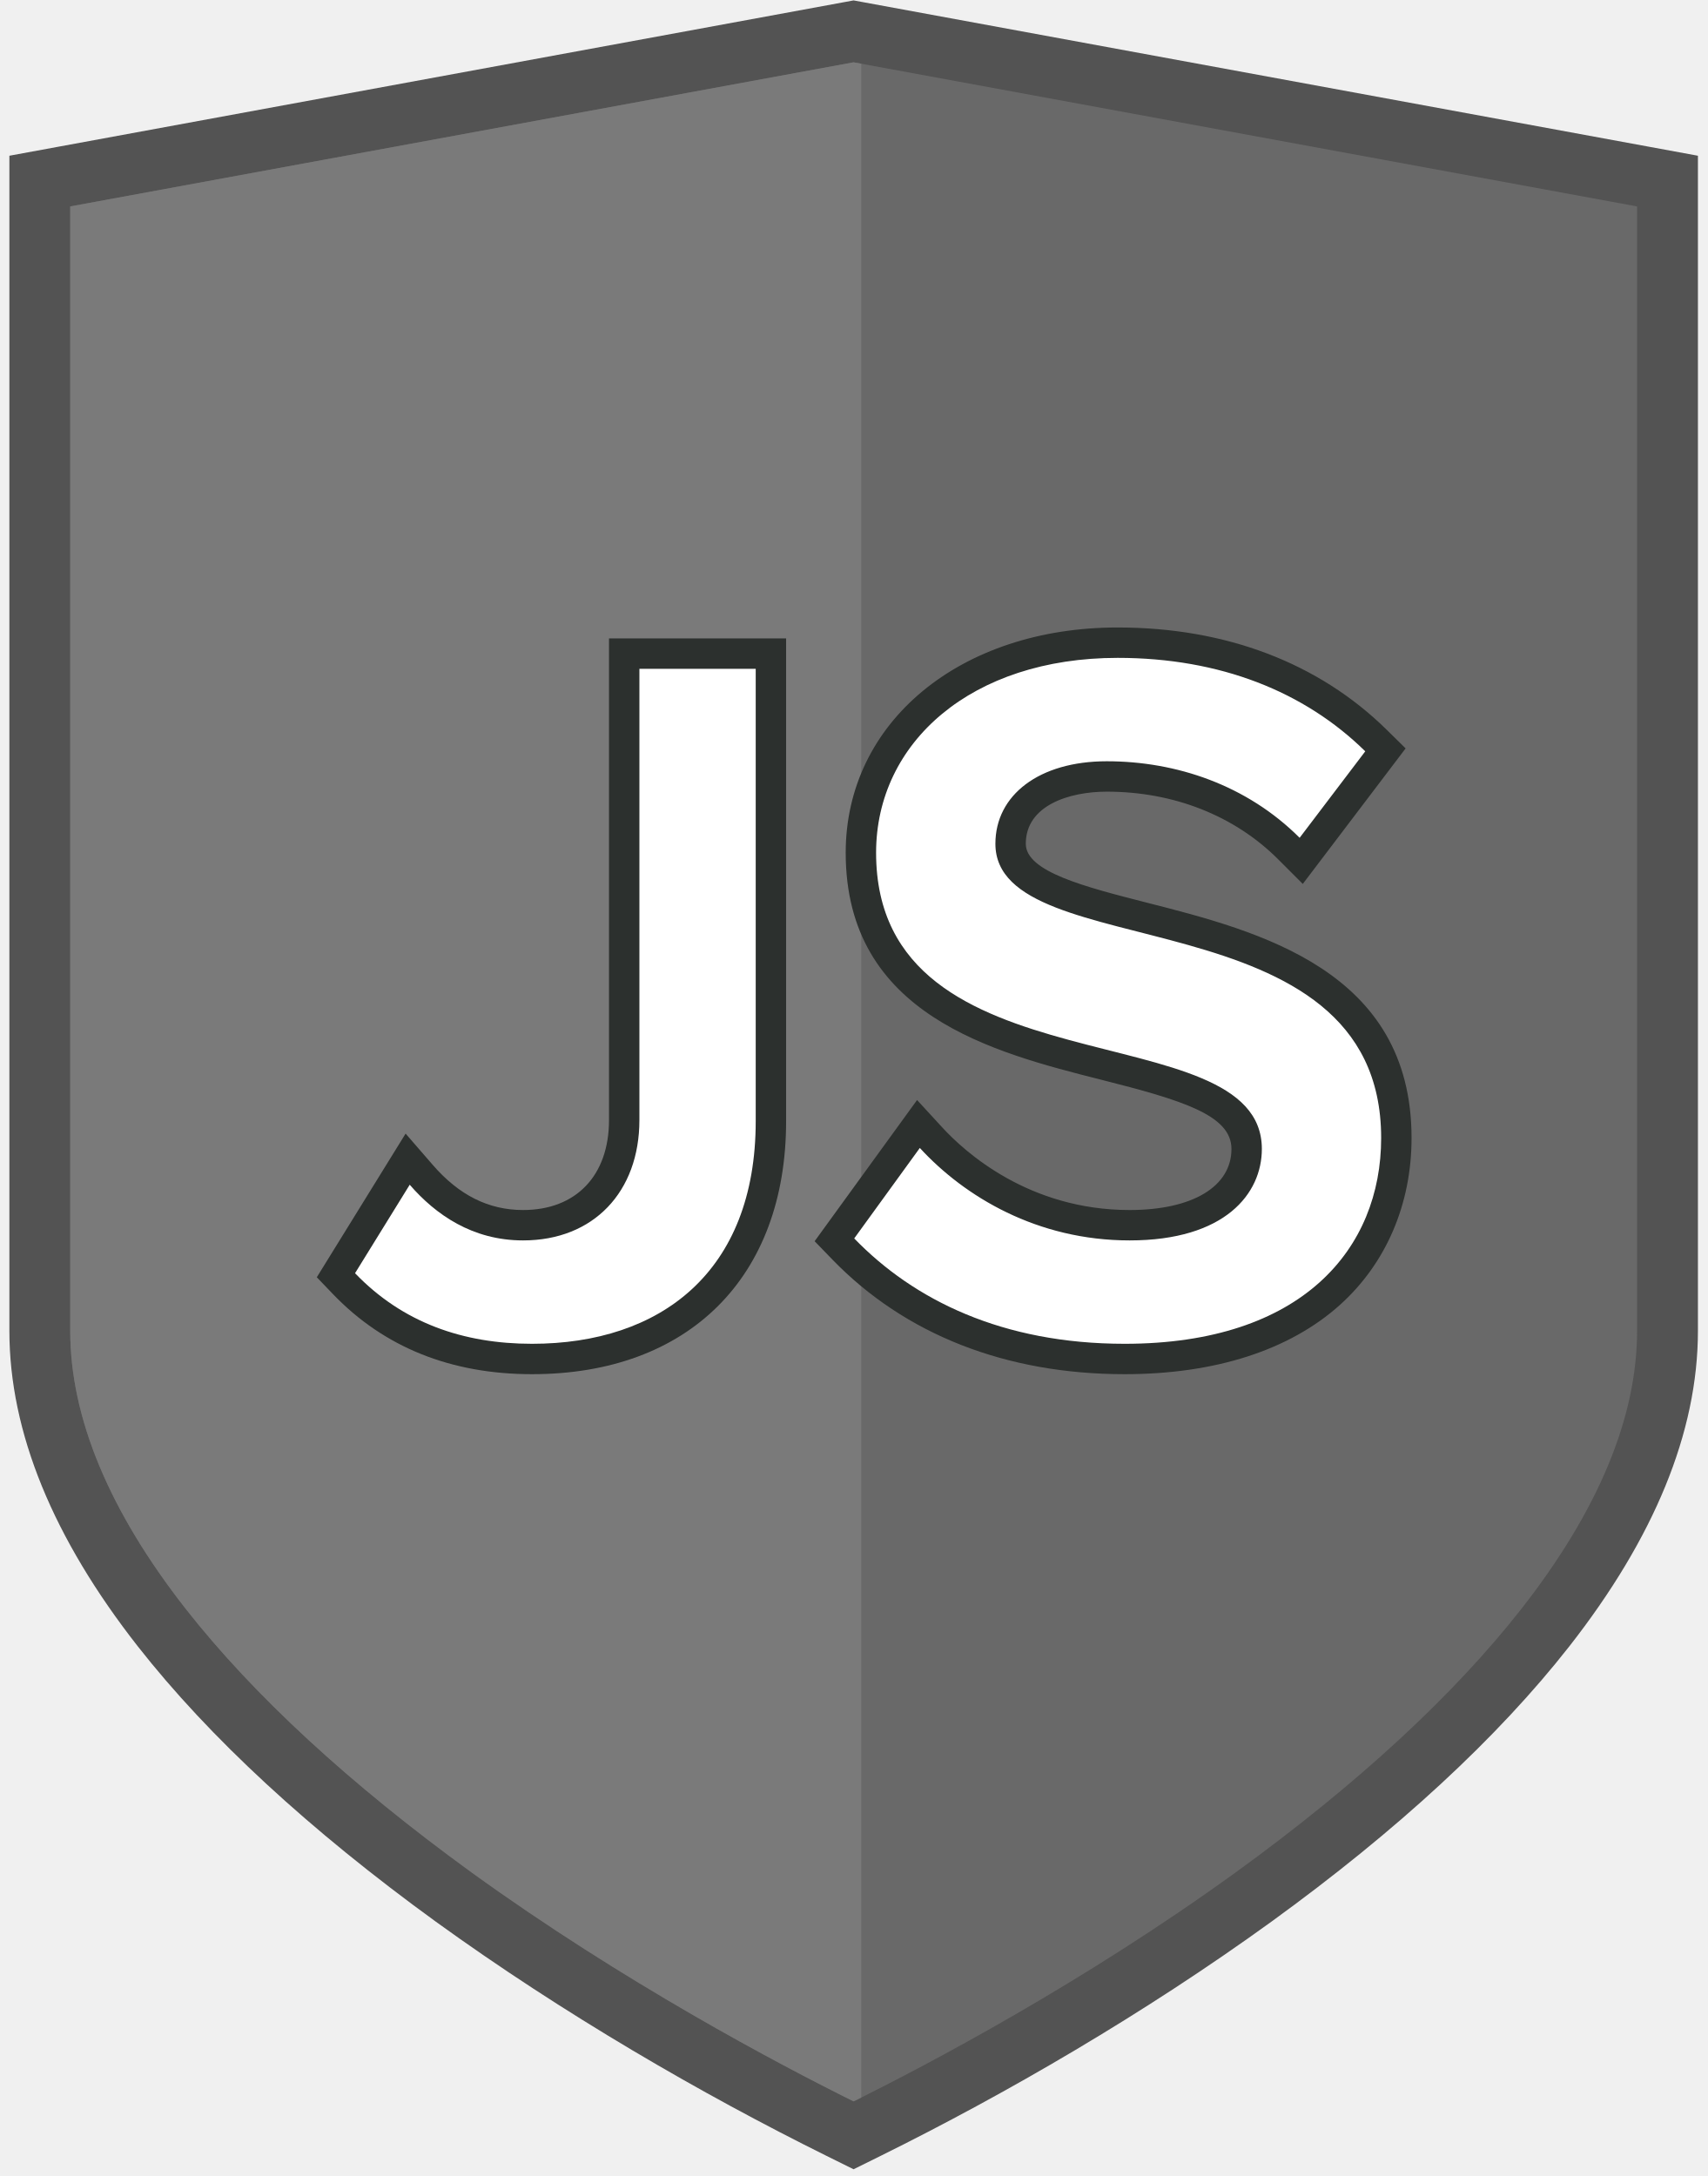
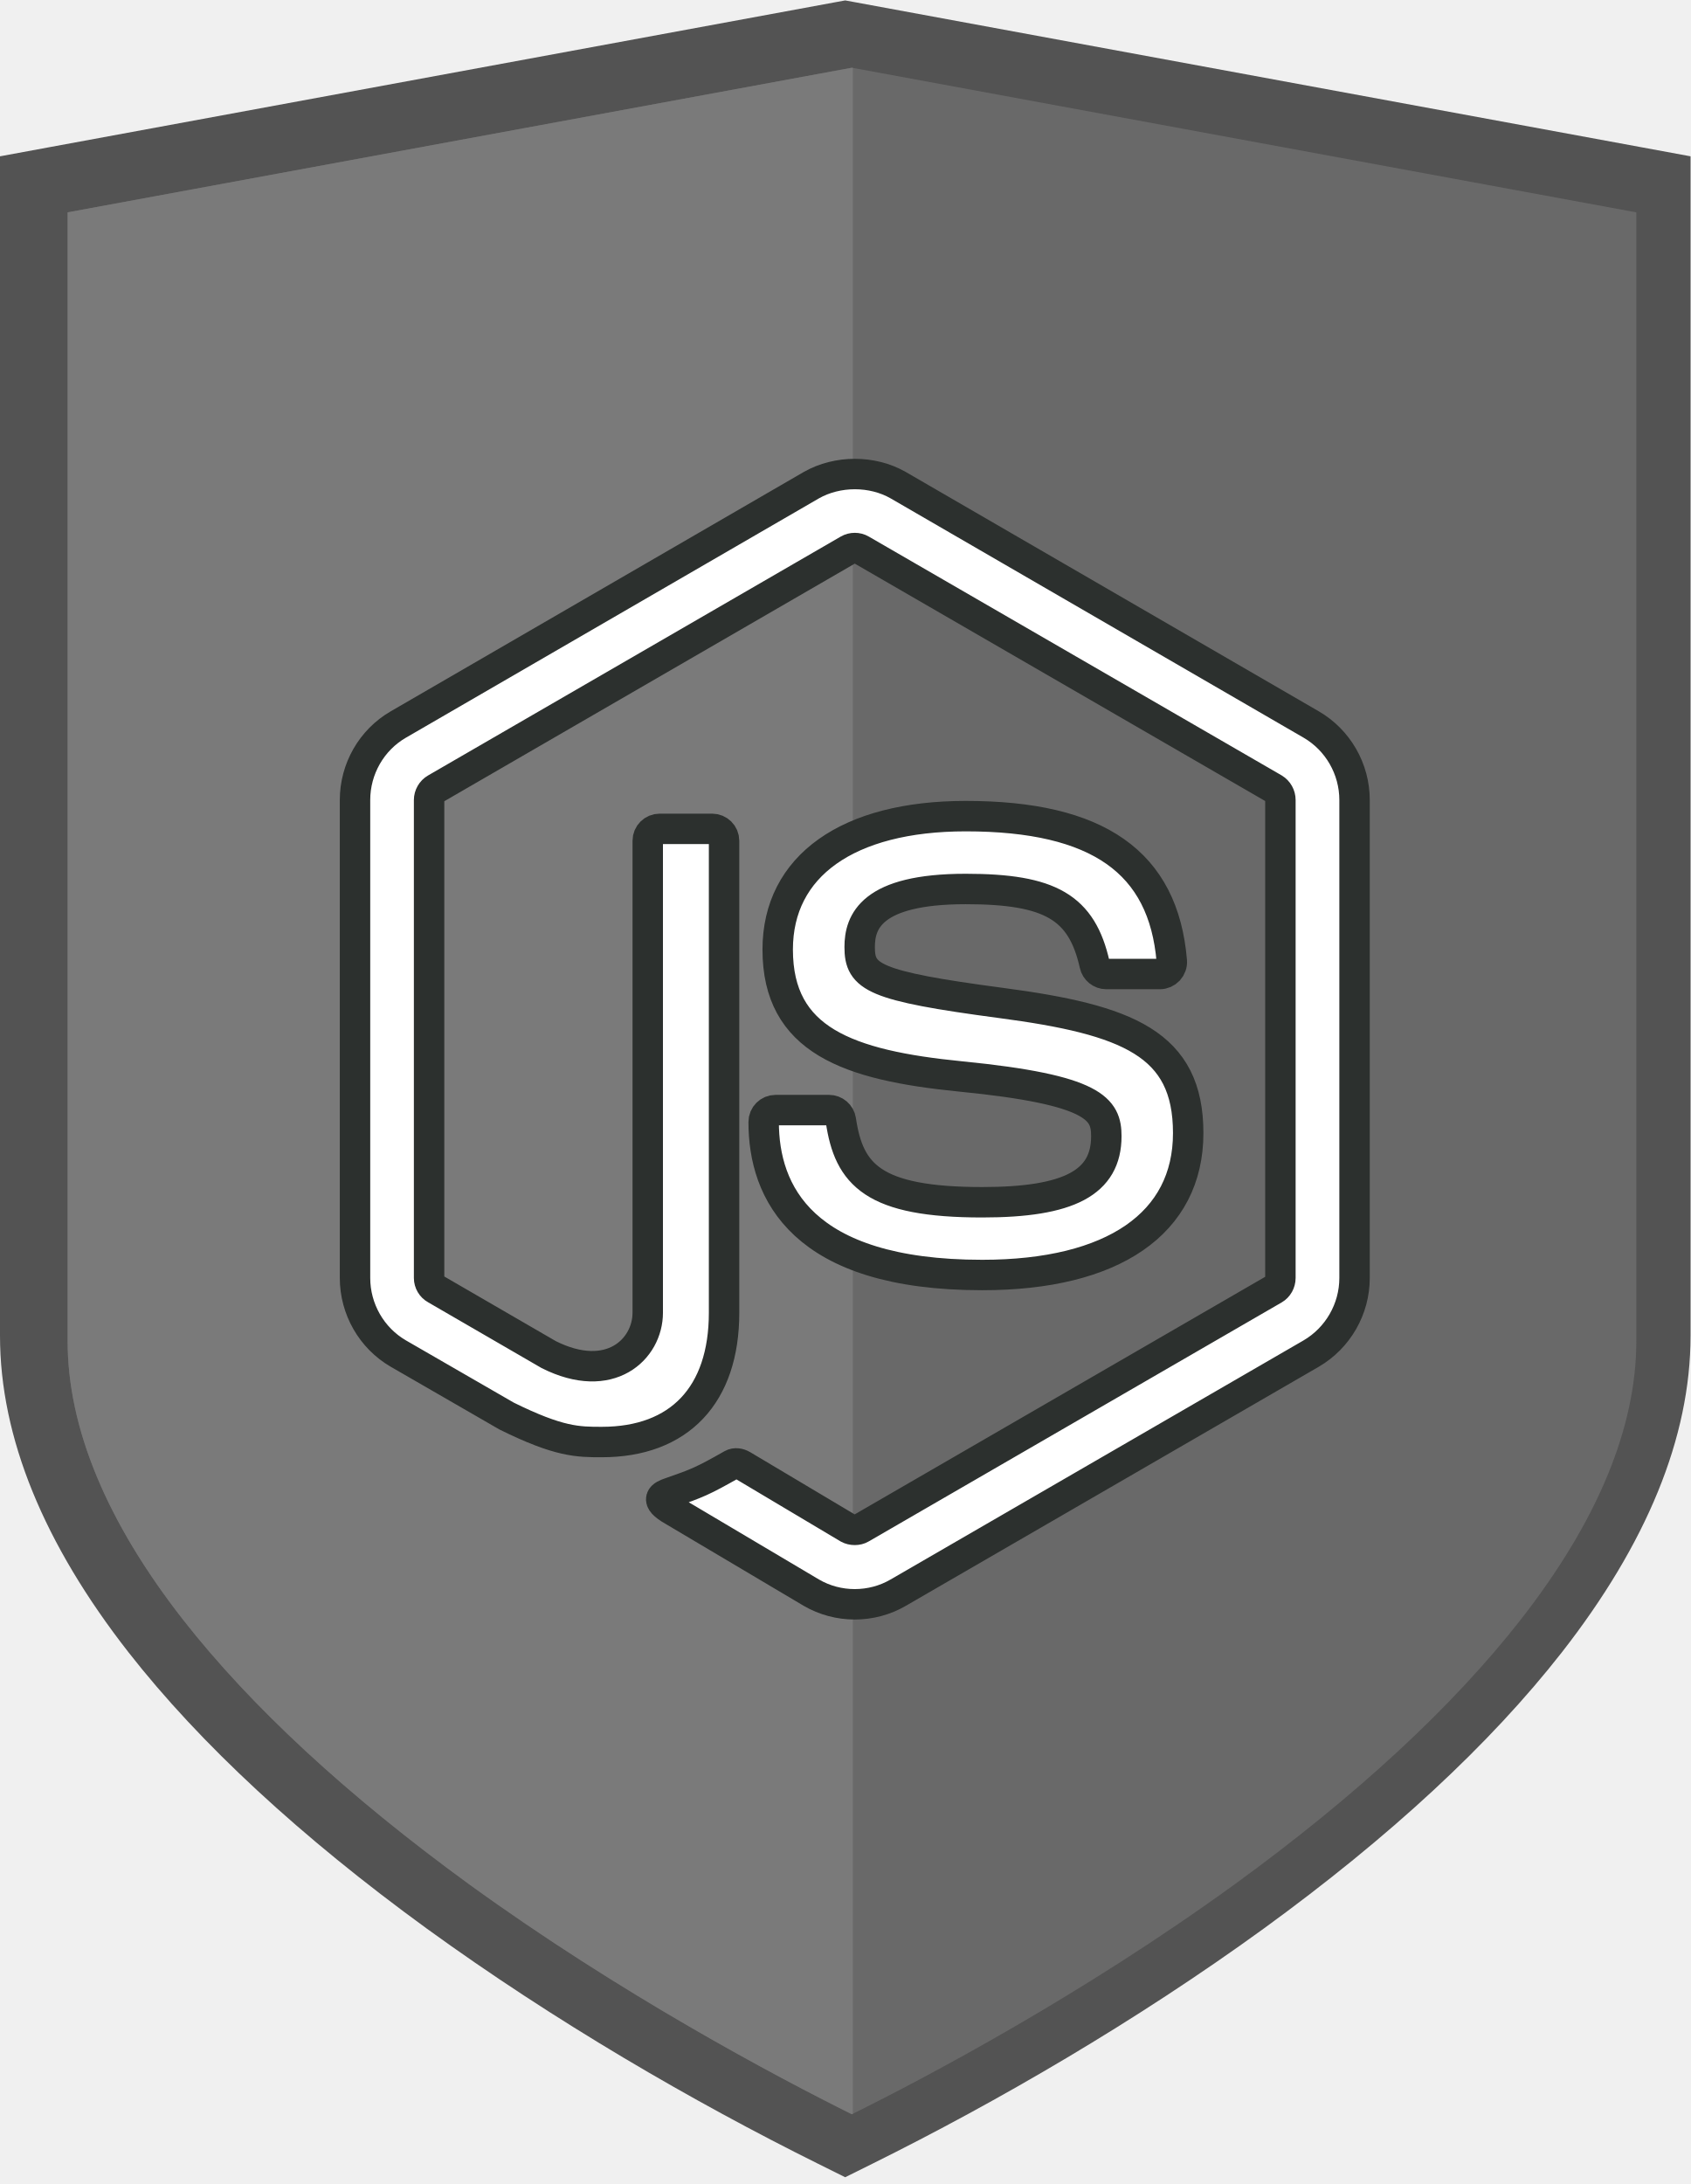
- <svg xmlns="http://www.w3.org/2000/svg" xmlns:xlink="http://www.w3.org/1999/xlink" width="91px" height="116px" viewBox="0 0 91 116" version="1.1">
+ <svg xmlns="http://www.w3.org/2000/svg" xmlns:xlink="http://www.w3.org/1999/xlink" width="72px" height="93px" viewBox="0 0 72 93" version="1.1">
  <defs>
-     <path id="path-1" d="M0,7.76 L0,67.699 C0,72.312 2.066,77.294 6.15,82.514 C9.771,87.13 14.898,91.858 21.386,96.567 C29.487,102.426 37.744,106.789 41.753,108.776 C45.768,106.789 54.026,102.427 62.124,96.567 C68.616,91.859 73.734,87.132 77.353,82.514 C81.441,77.288 83.514,72.313 83.514,67.699 L83.514,7.76 L41.753,0.077 L0,7.76 L0,7.76 Z" />
+     <path id="path-1" d="M2.88,9.043 L2.88,57.098 C2.88,60.796 4.532,64.791 7.8,68.975 C10.697,72.677 14.799,76.467 19.989,80.243 C26.469,84.939 33.075,88.437 36.282,90.03 C39.495,88.437 46.101,84.94 52.579,80.243 C57.773,76.468 61.867,72.678 64.762,68.975 C68.033,64.786 69.691,60.797 69.691,57.098 L69.691,9.043 L36.282,2.884 L2.88,9.043 L2.88,9.043 Z" />
  </defs>
-   <g id="Welcome" stroke="none" stroke-width="1" fill="none" fill-rule="evenodd">
-     <g id="Artboard-13" transform="translate(-920, -483)">
-       <g id="js-off" transform="translate(920.5, 483)">
-         <g id="Group-+-C#-Copy-2">
-           <g id="Group">
-             <path d="M0,11.004 L0,11.004 L0,8.302 L2.657,7.813 L44.409,0.13 L44.996,0.022 L45.583,0.13 L87.343,7.813 L90,8.302 L90,11.004 L90,70.944 C90,76.362 87.653,82.003 83.148,87.761 C79.322,92.644 73.982,97.572 67.268,102.441 C60.446,107.377 53.081,111.64 46.434,114.929 L44.995,115.641 L43.556,114.928 C36.895,111.627 29.548,107.373 22.725,102.439 C16.007,97.562 10.664,92.635 6.84,87.759 C2.344,82.015 0,76.365 0,70.944 L0,11.004 Z" id="Shape" fill="#535353" />
-             <g id="Path-+-Rectangle-216" transform="translate(3.243243, 3.244755)">
-               <mask id="mask-2" fill="white">
-                 <use xlink:href="#path-1" />
-               </mask>
-               <use id="Mask" fill="#696969" xlink:href="#path-1" />
-               <rect id="Rectangle-216" fill="#7A7A7A" mask="url(#mask-2)" x="-42.973" y="-26.769" width="85.135" height="147.636" />
-             </g>
-           </g>
-         </g>
-         <g id="Imported-Layers-Copy" transform="translate(15.5, 33)">
-           <path d="M12.357,39.445 C8.265,39.445 4.895,38.096 2.339,35.434 L1.905,34.981 L5.729,28.794 L6.451,29.627 C7.997,31.41 9.823,32.315 11.88,32.315 C15.154,32.315 17.27,30.115 17.27,26.712 L17.27,1.844 L25.09,1.844 L25.09,26.766 C25.09,34.705 20.33,39.445 12.357,39.445" id="Fill-1" fill="#FFFFFF" />
-           <path d="M24.28,2.653 L24.28,26.766 C24.28,34.82 19.193,38.636 12.357,38.636 C8.7,38.636 5.468,37.523 2.924,34.873 L5.838,30.157 C7.216,31.747 9.177,33.125 11.88,33.125 C15.643,33.125 18.08,30.528 18.08,26.712 L18.08,2.653 L24.28,2.653 M25.9,1.033 L16.46,1.033 L16.46,26.712 C16.46,29.668 14.705,31.505 11.88,31.505 C10.043,31.505 8.467,30.717 7.063,29.096 L5.619,27.431 L0.886,35.089 L1.755,35.995 C4.469,38.822 8.036,40.256 12.357,40.256 C20.711,40.256 25.9,35.087 25.9,26.766 L25.9,1.033" id="Fill-2" fill="#2C302E" />
-           <path d="M43.944,39.445 C37.845,39.445 32.66,37.418 28.948,33.582 L28.475,33.094 L32.954,26.918 L33.624,27.648 C34.913,29.052 38.523,32.315 44.209,32.315 C48.809,32.315 50.447,30.215 50.447,28.249 C50.447,25.858 47.599,24.965 42.908,23.777 C37.106,22.309 29.886,20.481 29.886,12.457 C29.886,5.864 35.514,1.261 43.573,1.261 C49.11,1.261 53.869,3.063 57.336,6.475 L57.844,6.974 L53.355,12.892 L52.698,12.235 C50.22,9.757 46.772,8.392 42.99,8.392 C39.877,8.392 37.865,9.801 37.865,11.98 C37.865,14.102 41.146,14.939 44.945,15.909 C50.951,17.442 58.426,19.351 58.426,27.666 C58.426,33.36 54.622,39.445 43.944,39.445" id="Fill-3" fill="#FFFFFF" />
-           <path d="M43.573,2.07 C49.031,2.07 53.536,3.872 56.769,7.052 L53.271,11.662 C50.462,8.854 46.7,7.582 42.99,7.582 C39.387,7.582 37.055,9.384 37.055,11.98 C37.055,18.604 57.616,14.523 57.616,27.666 C57.616,33.549 53.43,38.636 43.944,38.636 C37.426,38.636 32.71,36.305 29.53,33.019 L33.027,28.196 C35.412,30.793 39.281,33.125 44.209,33.125 C49.296,33.125 51.257,30.634 51.257,28.249 C51.257,20.83 30.696,25.44 30.696,12.457 C30.696,6.574 35.783,2.07 43.573,2.07 M43.573,0.45 C35.173,0.45 29.076,5.5 29.076,12.457 C29.076,21.112 36.955,23.106 42.709,24.563 C47.02,25.654 49.637,26.446 49.637,28.249 C49.637,30.257 47.557,31.505 44.209,31.505 C38.845,31.505 35.437,28.425 34.221,27.1 L32.88,25.641 L27.42,33.168 L28.366,34.145 C32.234,38.143 37.621,40.256 43.944,40.256 C48.764,40.256 52.732,38.978 55.42,36.562 C57.881,34.349 59.236,31.19 59.236,27.666 C59.236,18.722 51.092,16.642 45.145,15.124 C41.818,14.275 38.675,13.472 38.675,11.98 C38.675,9.93 40.999,9.202 42.99,9.202 C46.556,9.202 49.8,10.482 52.126,12.808 L53.439,14.121 L58.92,6.896 L57.905,5.897 C54.282,2.334 49.327,0.45 43.573,0.45" id="Fill-4" fill="#2C302E" />
+   <g id="Page-1" stroke="none" stroke-width="1" fill="none" fill-rule="evenodd">
+     <g id="VirgilSecurity---developers" transform="translate(-766, -1108)">
+       <g id="PHP-Copy" transform="translate(730, 1108)">
+         <g id="Path-+-Rectangle-217" transform="translate(36, 0)">
+           <path d="M0,8.822 L0,8.822 L0,6.656 L2.125,6.264 L35.527,0.104 L35.997,0.018 L36.466,0.104 L69.875,6.264 L72,6.656 L72,8.822 L72,56.877 C72,61.221 70.123,65.743 66.519,70.36 C63.457,74.275 59.186,78.226 53.814,82.13 C48.357,86.087 42.465,89.504 37.147,92.141 L35.996,92.712 L34.845,92.14 C29.516,89.494 23.638,86.084 18.18,82.127 C12.805,78.218 8.531,74.267 5.472,70.358 C1.876,65.753 0,61.224 0,56.877 L0,8.822 Z" id="Shape" fill="#535353" />
+           <mask id="mask-2" fill="white">
+             <use xlink:href="#path-1" />
+           </mask>
+           <use id="Mask" fill="#696969" xlink:href="#path-1" />
+           <rect id="Rectangle-217" fill="#7A7A7A" mask="url(#mask-2)" x="-26.595" y="-18.86" width="62.919" height="124.217" />
+           <path d="M50.605,48.249 C50.605,44.439 48.037,43.424 42.631,42.708 C37.168,41.983 36.613,41.61 36.613,40.327 C36.613,39.268 37.083,37.855 41.129,37.855 C44.743,37.855 46.075,38.635 46.623,41.078 C46.671,41.308 46.88,41.476 47.117,41.476 L49.4,41.476 C49.541,41.476 49.676,41.415 49.772,41.314 C49.868,41.205 49.92,41.066 49.906,40.921 C49.553,36.714 46.765,34.753 41.129,34.753 C36.113,34.753 33.122,36.875 33.122,40.434 C33.122,44.294 36.099,45.36 40.912,45.838 C46.671,46.403 47.118,47.247 47.118,48.383 C47.118,50.355 45.541,51.195 41.834,51.195 C37.179,51.195 36.155,50.024 35.812,47.702 C35.773,47.453 35.561,47.27 35.307,47.27 L33.032,47.27 C32.751,47.27 32.524,47.496 32.524,47.778 C32.524,50.75 34.137,54.293 41.834,54.293 C47.409,54.293 50.605,52.091 50.605,48.249 L50.605,48.249 Z M36.401,68.315 C35.758,68.315 35.118,68.147 34.556,67.82 L28.682,64.336 C27.806,63.844 28.234,63.67 28.523,63.569 C29.694,63.162 29.93,63.068 31.179,62.358 C31.309,62.285 31.481,62.313 31.615,62.391 L36.127,65.078 C36.291,65.168 36.522,65.168 36.672,65.078 L54.264,54.898 C54.427,54.804 54.532,54.615 54.532,54.42 L54.532,34.066 C54.532,33.867 54.427,33.681 54.26,33.579 L36.675,23.408 C36.513,23.313 36.297,23.313 36.134,23.408 L18.554,33.583 C18.383,33.681 18.275,33.872 18.275,34.066 L18.275,54.42 C18.275,54.615 18.383,54.799 18.553,54.891 L23.371,57.683 C25.986,58.994 27.587,57.45 27.587,55.899 L27.587,35.803 C27.587,35.519 27.815,35.295 28.098,35.295 L30.329,35.295 C30.608,35.295 30.838,35.519 30.838,35.803 L30.838,55.899 C30.838,59.398 28.938,61.405 25.63,61.405 C24.613,61.405 23.813,61.405 21.578,60.3 L16.965,57.638 C15.825,56.977 15.12,55.742 15.12,54.42 L15.12,34.066 C15.12,32.743 15.825,31.509 16.965,30.851 L34.556,20.659 C35.669,20.028 37.149,20.028 38.253,20.659 L55.843,30.851 C56.982,31.512 57.69,32.743 57.69,34.066 L57.69,54.42 C57.69,55.742 56.982,56.973 55.843,57.638 L38.253,67.82 C37.691,68.147 37.053,68.315 36.401,68.315 L36.401,68.315 Z" id="Fill-1" stroke="#2C302E" stroke-width="1.296" fill="#FFFFFF" mask="url(#mask-2)" />
        </g>
      </g>
    </g>
  </g>
</svg>
